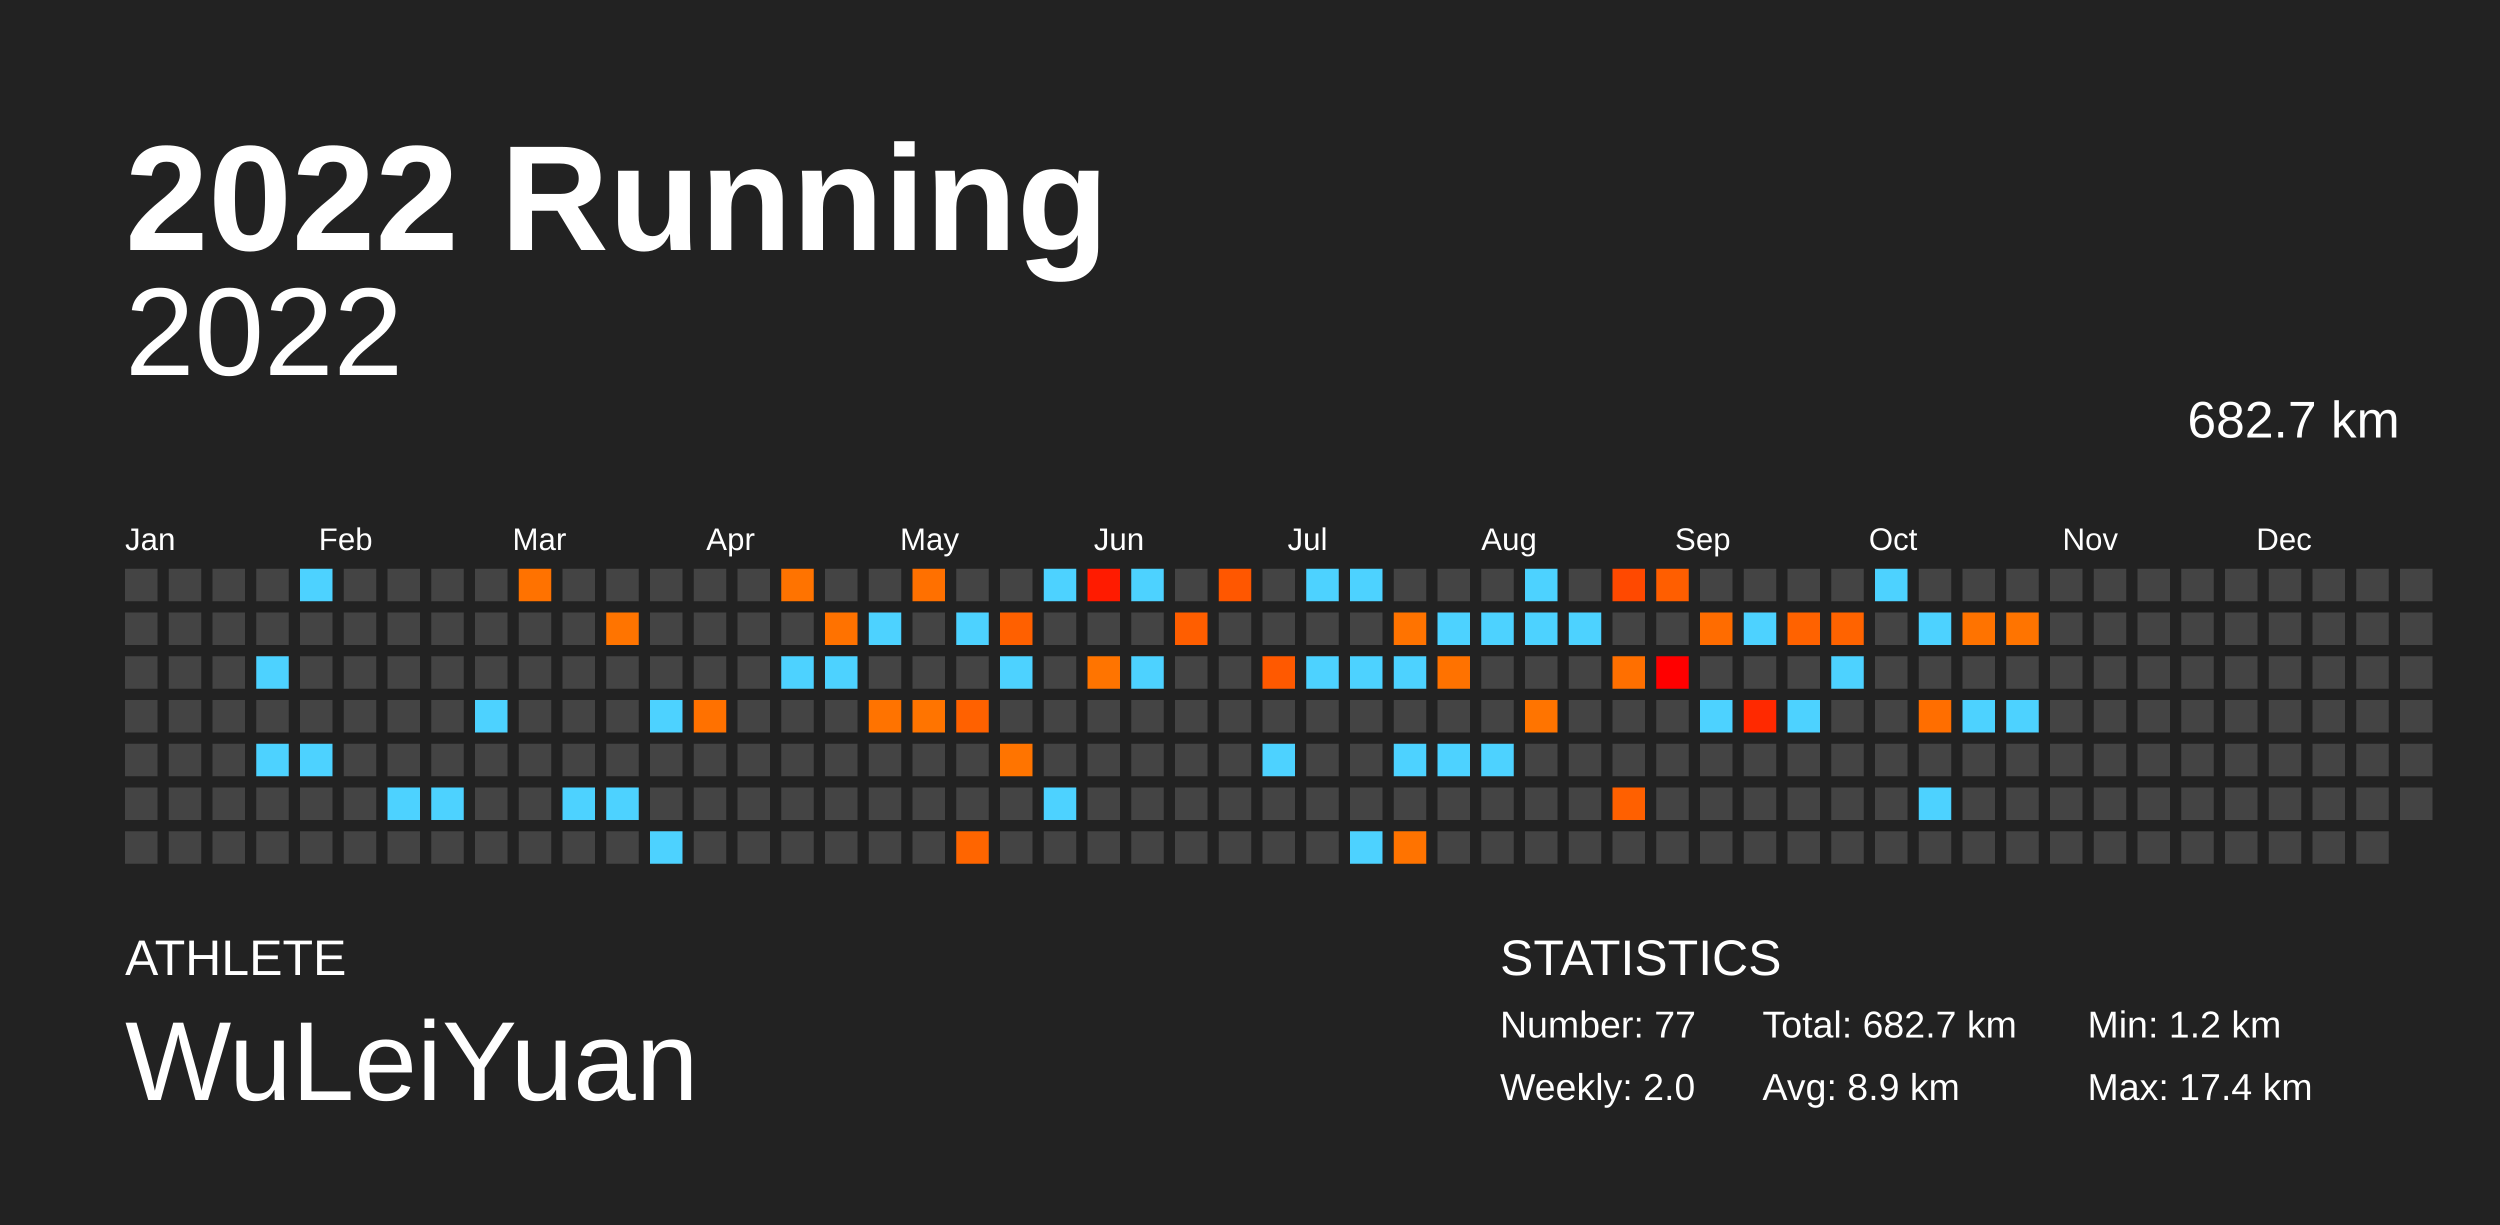
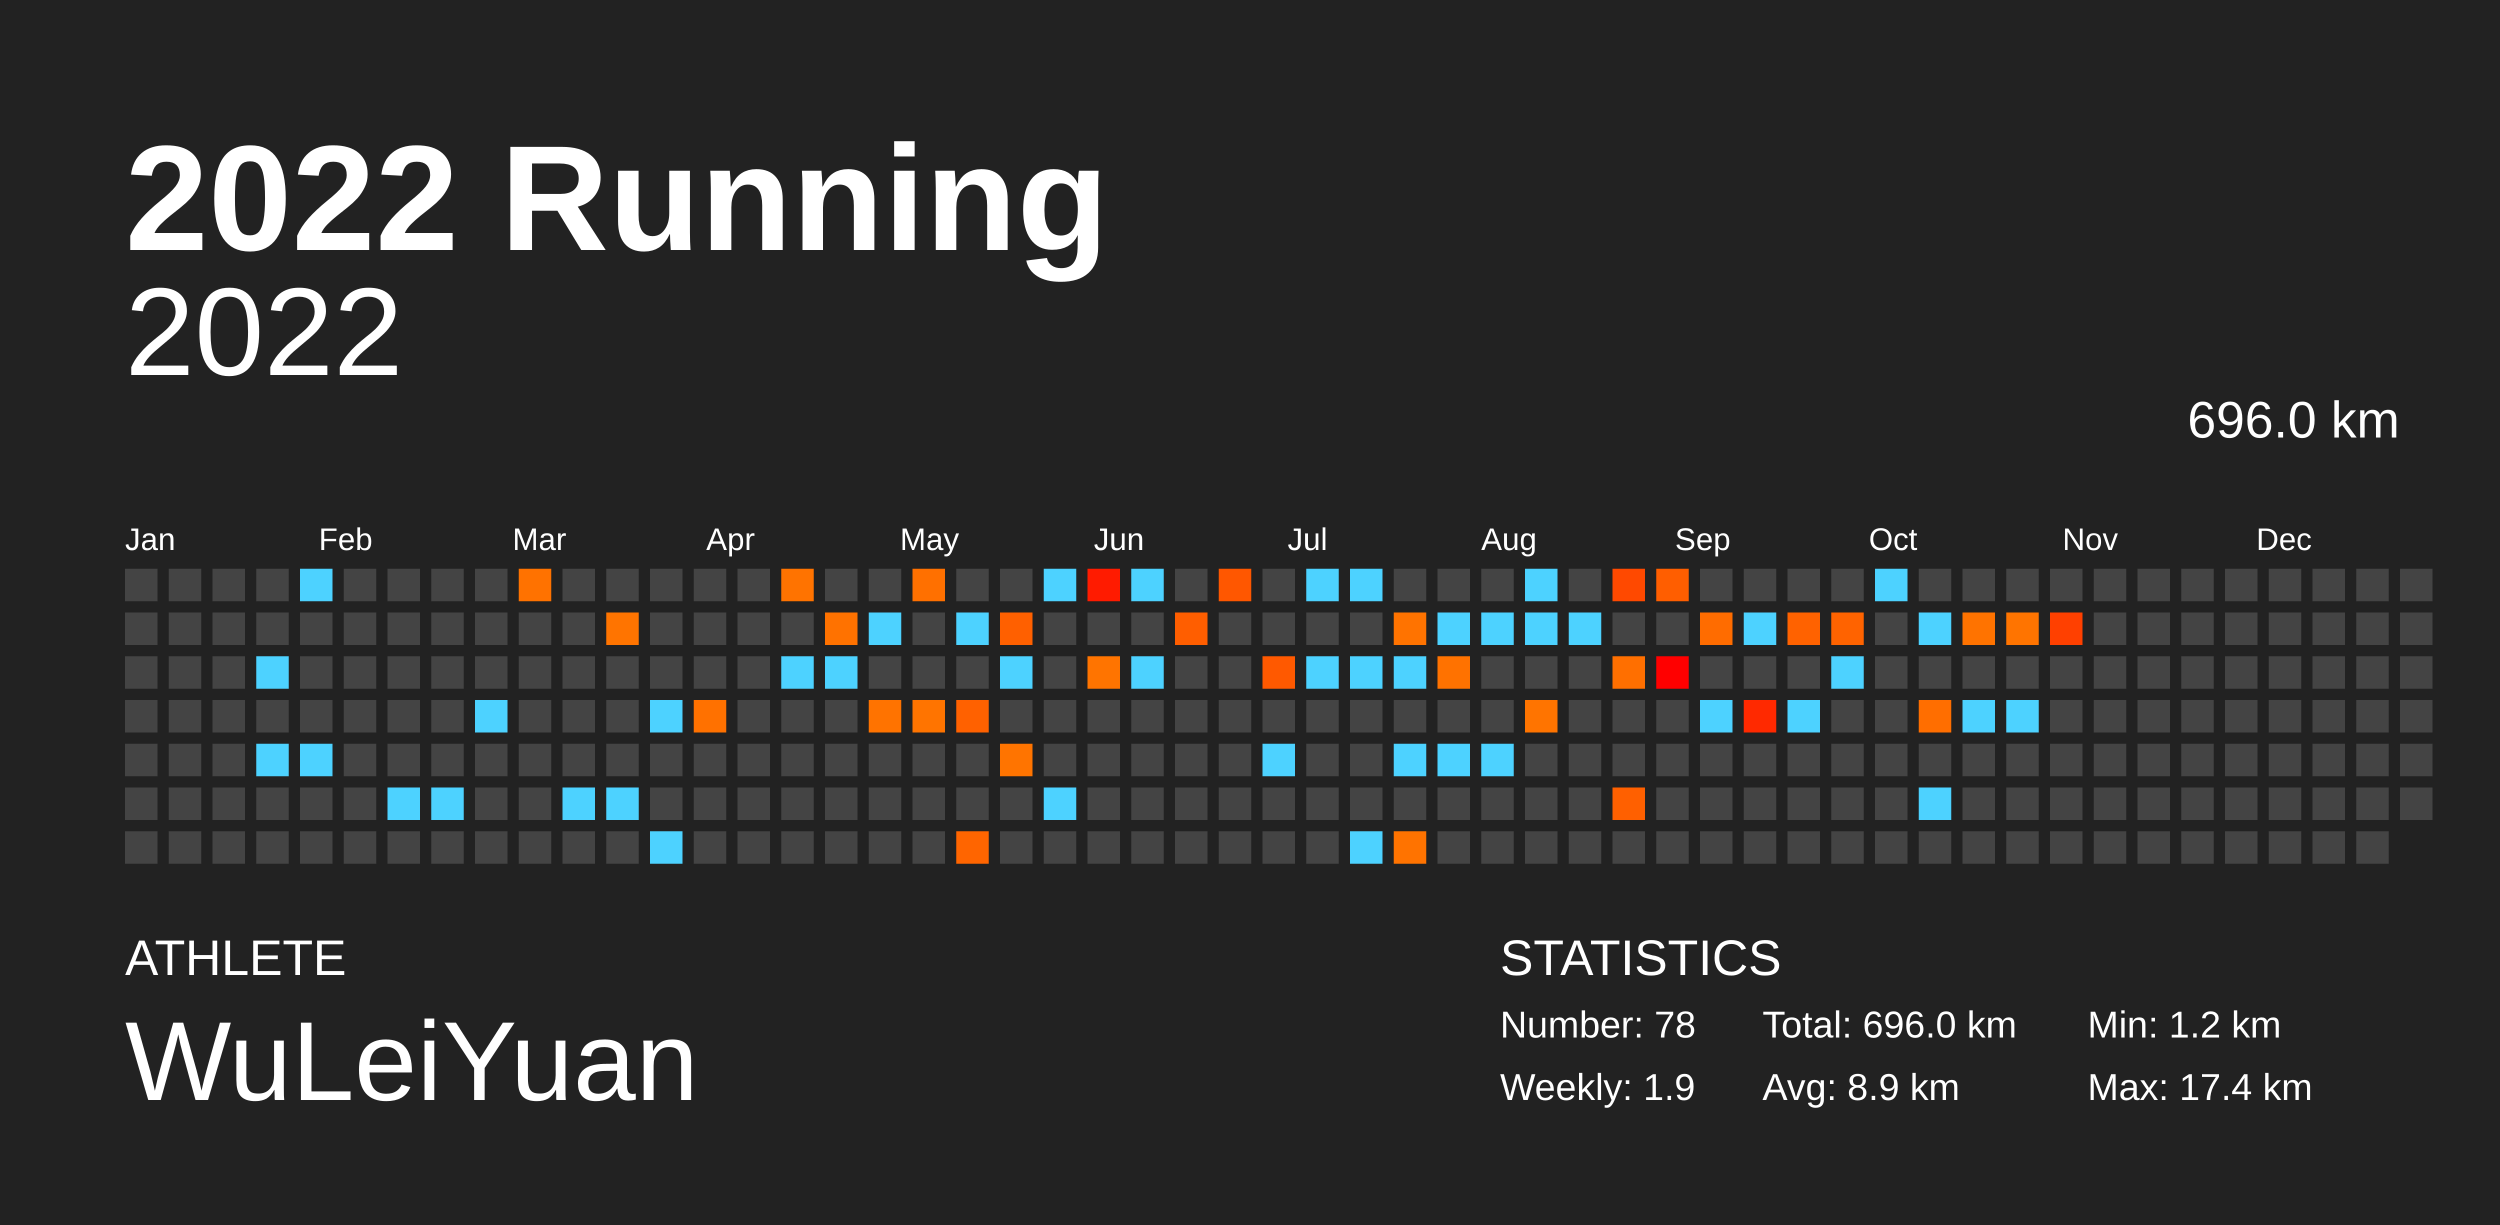
<svg xmlns="http://www.w3.org/2000/svg" baseProfile="full" height="98mm" version="1.1" viewBox="0,0,200,98" width="200mm">
  <defs />
  <rect fill="#222222" height="98" width="200" x="0" y="0" />
  <text fill="#FFFFFF" style="font-size:12px; font-family:Arial; font-weight:bold;" x="10" y="20">2022 Running</text>
  <text fill="#FFFFFF" style="font-size:4px; font-family:Arial" x="10" y="78">ATHLETE</text>
  <text fill="#FFFFFF" style="font-size:9px; font-family:Arial" x="10" y="88">WuLeiYuan</text>
  <text fill="#FFFFFF" style="font-size:4px; font-family:Arial" x="120" y="78">STATISTICS</text>
-   <text fill="#FFFFFF" style="font-size:3px; font-family:Arial" x="120" y="83">Number: 77</text>
-   <text fill="#FFFFFF" style="font-size:3px; font-family:Arial" x="120" y="88">Weekly: 2.0</text>
-   <text fill="#FFFFFF" style="font-size:3px; font-family:Arial" x="141" y="83">Total: 682.7 km</text>
+   <text fill="#FFFFFF" style="font-size:3px; font-family:Arial" x="120" y="83">Number: 78</text>
+   <text fill="#FFFFFF" style="font-size:3px; font-family:Arial" x="120" y="88">Weekly: 1.9</text>
+   <text fill="#FFFFFF" style="font-size:3px; font-family:Arial" x="141" y="83">Total: 696.0 km</text>
  <text fill="#FFFFFF" style="font-size:3px; font-family:Arial" x="141" y="88">Avg: 8.9 km</text>
  <text fill="#FFFFFF" style="font-size:3px; font-family:Arial" x="167" y="83">Min: 1.2 km</text>
  <text fill="#FFFFFF" style="font-size:3px; font-family:Arial" x="167" y="88">Max: 17.4 km</text>
  <text alignment-baseline="hanging" fill="#FFFFFF" style="font-size:10.0px; font-family:Arial;" x="10" y="30">2022</text>
-   <text alignment-baseline="hanging" fill="#FFFFFF" style="font-size:4.125px; font-family:Arial;" x="175" y="35">682.7 km</text>
+   <text alignment-baseline="hanging" fill="#FFFFFF" style="font-size:4.125px; font-family:Arial;" x="175" y="35">696.0 km</text>
  <text fill="#FFFFFF" style="font-size:2.5px; font-family:Arial" x="10.0" y="44">Jan</text>
  <text fill="#FFFFFF" style="font-size:2.5px; font-family:Arial" x="25.5" y="44">Feb</text>
  <text fill="#FFFFFF" style="font-size:2.5px; font-family:Arial" x="41.0" y="44">Mar</text>
  <text fill="#FFFFFF" style="font-size:2.5px; font-family:Arial" x="56.5" y="44">Apr</text>
  <text fill="#FFFFFF" style="font-size:2.5px; font-family:Arial" x="72.0" y="44">May</text>
  <text fill="#FFFFFF" style="font-size:2.5px; font-family:Arial" x="87.5" y="44">Jun</text>
  <text fill="#FFFFFF" style="font-size:2.5px; font-family:Arial" x="103.0" y="44">Jul</text>
  <text fill="#FFFFFF" style="font-size:2.5px; font-family:Arial" x="118.5" y="44">Aug</text>
  <text fill="#FFFFFF" style="font-size:2.5px; font-family:Arial" x="134.0" y="44">Sep</text>
  <text fill="#FFFFFF" style="font-size:2.5px; font-family:Arial" x="149.5" y="44">Oct</text>
  <text fill="#FFFFFF" style="font-size:2.5px; font-family:Arial" x="165.0" y="44">Nov</text>
  <text fill="#FFFFFF" style="font-size:2.5px; font-family:Arial" x="180.5" y="44">Dec</text>
  <rect fill="#444444" height="2.6" width="2.6" x="10.0" y="45.5" />
  <rect fill="#444444" height="2.6" width="2.6" x="10.0" y="49.0" />
  <rect fill="#444444" height="2.6" width="2.6" x="10.0" y="52.5" />
  <rect fill="#444444" height="2.6" width="2.6" x="10.0" y="56.0" />
  <rect fill="#444444" height="2.6" width="2.6" x="10.0" y="59.5" />
  <rect fill="#444444" height="2.6" width="2.6" x="10.0" y="63.0" />
  <rect fill="#444444" height="2.6" width="2.6" x="10.0" y="66.5" />
  <rect fill="#444444" height="2.6" width="2.6" x="13.5" y="45.5" />
  <rect fill="#444444" height="2.6" width="2.6" x="13.5" y="49.0" />
  <rect fill="#444444" height="2.6" width="2.6" x="13.5" y="52.5" />
  <rect fill="#444444" height="2.6" width="2.6" x="13.5" y="56.0" />
  <rect fill="#444444" height="2.6" width="2.6" x="13.5" y="59.5" />
  <rect fill="#444444" height="2.6" width="2.6" x="13.5" y="63.0" />
  <rect fill="#444444" height="2.6" width="2.6" x="13.5" y="66.5" />
  <rect fill="#444444" height="2.6" width="2.6" x="17.0" y="45.5" />
  <rect fill="#444444" height="2.6" width="2.6" x="17.0" y="49.0" />
  <rect fill="#444444" height="2.6" width="2.6" x="17.0" y="52.5" />
  <rect fill="#444444" height="2.6" width="2.6" x="17.0" y="56.0" />
  <rect fill="#444444" height="2.6" width="2.6" x="17.0" y="59.5" />
  <rect fill="#444444" height="2.6" width="2.6" x="17.0" y="63.0" />
  <rect fill="#444444" height="2.6" width="2.6" x="17.0" y="66.5" />
  <rect fill="#444444" height="2.6" width="2.6" x="20.5" y="45.5" />
  <rect fill="#444444" height="2.6" width="2.6" x="20.5" y="49.0" />
  <rect fill="#4dd2ff" height="2.6" width="2.6" x="20.5" y="52.5" />
  <rect fill="#444444" height="2.6" width="2.6" x="20.5" y="56.0" />
  <rect fill="#4dd2ff" height="2.6" width="2.6" x="20.5" y="59.5" />
  <rect fill="#444444" height="2.6" width="2.6" x="20.5" y="63.0" />
  <rect fill="#444444" height="2.6" width="2.6" x="20.5" y="66.5" />
  <rect fill="#4dd2ff" height="2.6" width="2.6" x="24.0" y="45.5" />
  <rect fill="#444444" height="2.6" width="2.6" x="24.0" y="49.0" />
  <rect fill="#444444" height="2.6" width="2.6" x="24.0" y="52.5" />
  <rect fill="#444444" height="2.6" width="2.6" x="24.0" y="56.0" />
  <rect fill="#4dd2ff" height="2.6" width="2.6" x="24.0" y="59.5" />
  <rect fill="#444444" height="2.6" width="2.6" x="24.0" y="63.0" />
  <rect fill="#444444" height="2.6" width="2.6" x="24.0" y="66.5" />
  <rect fill="#444444" height="2.6" width="2.6" x="27.5" y="45.5" />
  <rect fill="#444444" height="2.6" width="2.6" x="27.5" y="49.0" />
  <rect fill="#444444" height="2.6" width="2.6" x="27.5" y="52.5" />
  <rect fill="#444444" height="2.6" width="2.6" x="27.5" y="56.0" />
  <rect fill="#444444" height="2.6" width="2.6" x="27.5" y="59.5" />
  <rect fill="#444444" height="2.6" width="2.6" x="27.5" y="63.0" />
  <rect fill="#444444" height="2.6" width="2.6" x="27.5" y="66.5" />
  <rect fill="#444444" height="2.6" width="2.6" x="31.0" y="45.5" />
  <rect fill="#444444" height="2.6" width="2.6" x="31.0" y="49.0" />
  <rect fill="#444444" height="2.6" width="2.6" x="31.0" y="52.5" />
  <rect fill="#444444" height="2.6" width="2.6" x="31.0" y="56.0" />
  <rect fill="#444444" height="2.6" width="2.6" x="31.0" y="59.5" />
  <rect fill="#4dd2ff" height="2.6" width="2.6" x="31.0" y="63.0" />
  <rect fill="#444444" height="2.6" width="2.6" x="31.0" y="66.5" />
  <rect fill="#444444" height="2.6" width="2.6" x="34.5" y="45.5" />
  <rect fill="#444444" height="2.6" width="2.6" x="34.5" y="49.0" />
  <rect fill="#444444" height="2.6" width="2.6" x="34.5" y="52.5" />
  <rect fill="#444444" height="2.6" width="2.6" x="34.5" y="56.0" />
  <rect fill="#444444" height="2.6" width="2.6" x="34.5" y="59.5" />
  <rect fill="#4dd2ff" height="2.6" width="2.6" x="34.5" y="63.0" />
  <rect fill="#444444" height="2.6" width="2.6" x="34.5" y="66.5" />
  <rect fill="#444444" height="2.6" width="2.6" x="38.0" y="45.5" />
  <rect fill="#444444" height="2.6" width="2.6" x="38.0" y="49.0" />
  <rect fill="#444444" height="2.6" width="2.6" x="38.0" y="52.5" />
  <rect fill="#4dd2ff" height="2.6" width="2.6" x="38.0" y="56.0" />
  <rect fill="#444444" height="2.6" width="2.6" x="38.0" y="59.5" />
  <rect fill="#444444" height="2.6" width="2.6" x="38.0" y="63.0" />
  <rect fill="#444444" height="2.6" width="2.6" x="38.0" y="66.5" />
  <rect fill="#ff7200" height="2.6" width="2.6" x="41.5" y="45.5" />
  <rect fill="#444444" height="2.6" width="2.6" x="41.5" y="49.0" />
  <rect fill="#444444" height="2.6" width="2.6" x="41.5" y="52.5" />
  <rect fill="#444444" height="2.6" width="2.6" x="41.5" y="56.0" />
  <rect fill="#444444" height="2.6" width="2.6" x="41.5" y="59.5" />
  <rect fill="#444444" height="2.6" width="2.6" x="41.5" y="63.0" />
  <rect fill="#444444" height="2.6" width="2.6" x="41.5" y="66.5" />
  <rect fill="#444444" height="2.6" width="2.6" x="45.0" y="45.5" />
  <rect fill="#444444" height="2.6" width="2.6" x="45.0" y="49.0" />
  <rect fill="#444444" height="2.6" width="2.6" x="45.0" y="52.5" />
  <rect fill="#444444" height="2.6" width="2.6" x="45.0" y="56.0" />
  <rect fill="#444444" height="2.6" width="2.6" x="45.0" y="59.5" />
  <rect fill="#4dd2ff" height="2.6" width="2.6" x="45.0" y="63.0" />
  <rect fill="#444444" height="2.6" width="2.6" x="45.0" y="66.5" />
  <rect fill="#444444" height="2.6" width="2.6" x="48.5" y="45.5" />
  <rect fill="#ff7400" height="2.6" width="2.6" x="48.5" y="49.0" />
  <rect fill="#444444" height="2.6" width="2.6" x="48.5" y="52.5" />
  <rect fill="#444444" height="2.6" width="2.6" x="48.5" y="56.0" />
  <rect fill="#444444" height="2.6" width="2.6" x="48.5" y="59.5" />
  <rect fill="#4dd2ff" height="2.6" width="2.6" x="48.5" y="63.0" />
  <rect fill="#444444" height="2.6" width="2.6" x="48.5" y="66.5" />
  <rect fill="#444444" height="2.6" width="2.6" x="52.0" y="45.5" />
  <rect fill="#444444" height="2.6" width="2.6" x="52.0" y="49.0" />
  <rect fill="#444444" height="2.6" width="2.6" x="52.0" y="52.5" />
  <rect fill="#4dd2ff" height="2.6" width="2.6" x="52.0" y="56.0" />
  <rect fill="#444444" height="2.6" width="2.6" x="52.0" y="59.5" />
  <rect fill="#444444" height="2.6" width="2.6" x="52.0" y="63.0" />
  <rect fill="#4dd2ff" height="2.6" width="2.6" x="52.0" y="66.5" />
  <rect fill="#444444" height="2.6" width="2.6" x="55.5" y="45.5" />
  <rect fill="#444444" height="2.6" width="2.6" x="55.5" y="49.0" />
  <rect fill="#444444" height="2.6" width="2.6" x="55.5" y="52.5" />
  <rect fill="#ff7100" height="2.6" width="2.6" x="55.5" y="56.0" />
  <rect fill="#444444" height="2.6" width="2.6" x="55.5" y="59.5" />
  <rect fill="#444444" height="2.6" width="2.6" x="55.5" y="63.0" />
  <rect fill="#444444" height="2.6" width="2.6" x="55.5" y="66.5" />
  <rect fill="#444444" height="2.6" width="2.6" x="59.0" y="45.5" />
  <rect fill="#444444" height="2.6" width="2.6" x="59.0" y="49.0" />
  <rect fill="#444444" height="2.6" width="2.6" x="59.0" y="52.5" />
  <rect fill="#444444" height="2.6" width="2.6" x="59.0" y="56.0" />
  <rect fill="#444444" height="2.6" width="2.6" x="59.0" y="59.5" />
  <rect fill="#444444" height="2.6" width="2.6" x="59.0" y="63.0" />
  <rect fill="#444444" height="2.6" width="2.6" x="59.0" y="66.5" />
  <rect fill="#ff7300" height="2.6" width="2.6" x="62.5" y="45.5" />
  <rect fill="#444444" height="2.6" width="2.6" x="62.5" y="49.0" />
  <rect fill="#4dd2ff" height="2.6" width="2.6" x="62.5" y="52.5" />
  <rect fill="#444444" height="2.6" width="2.6" x="62.5" y="56.0" />
  <rect fill="#444444" height="2.6" width="2.6" x="62.5" y="59.5" />
  <rect fill="#444444" height="2.6" width="2.6" x="62.5" y="63.0" />
  <rect fill="#444444" height="2.6" width="2.6" x="62.5" y="66.5" />
  <rect fill="#444444" height="2.6" width="2.6" x="66.0" y="45.5" />
  <rect fill="#ff7200" height="2.6" width="2.6" x="66.0" y="49.0" />
  <rect fill="#4dd2ff" height="2.6" width="2.6" x="66.0" y="52.5" />
  <rect fill="#444444" height="2.6" width="2.6" x="66.0" y="56.0" />
  <rect fill="#444444" height="2.6" width="2.6" x="66.0" y="59.5" />
  <rect fill="#444444" height="2.6" width="2.6" x="66.0" y="63.0" />
  <rect fill="#444444" height="2.6" width="2.6" x="66.0" y="66.5" />
  <rect fill="#444444" height="2.6" width="2.6" x="69.5" y="45.5" />
  <rect fill="#4dd2ff" height="2.6" width="2.6" x="69.5" y="49.0" />
  <rect fill="#444444" height="2.6" width="2.6" x="69.5" y="52.5" />
  <rect fill="#ff7300" height="2.6" width="2.6" x="69.5" y="56.0" />
  <rect fill="#444444" height="2.6" width="2.6" x="69.5" y="59.5" />
  <rect fill="#444444" height="2.6" width="2.6" x="69.5" y="63.0" />
  <rect fill="#444444" height="2.6" width="2.6" x="69.5" y="66.5" />
  <rect fill="#ff7000" height="2.6" width="2.6" x="73.0" y="45.5" />
  <rect fill="#444444" height="2.6" width="2.6" x="73.0" y="49.0" />
  <rect fill="#444444" height="2.6" width="2.6" x="73.0" y="52.5" />
  <rect fill="#ff7400" height="2.6" width="2.6" x="73.0" y="56.0" />
  <rect fill="#444444" height="2.6" width="2.6" x="73.0" y="59.5" />
  <rect fill="#444444" height="2.6" width="2.6" x="73.0" y="63.0" />
  <rect fill="#444444" height="2.6" width="2.6" x="73.0" y="66.5" />
  <rect fill="#444444" height="2.6" width="2.6" x="76.5" y="45.5" />
  <rect fill="#4dd2ff" height="2.6" width="2.6" x="76.5" y="49.0" />
  <rect fill="#444444" height="2.6" width="2.6" x="76.5" y="52.5" />
  <rect fill="#ff6100" height="2.6" width="2.6" x="76.5" y="56.0" />
  <rect fill="#444444" height="2.6" width="2.6" x="76.5" y="59.5" />
  <rect fill="#444444" height="2.6" width="2.6" x="76.5" y="63.0" />
  <rect fill="#ff6500" height="2.6" width="2.6" x="76.5" y="66.5" />
  <rect fill="#444444" height="2.6" width="2.6" x="80.0" y="45.5" />
  <rect fill="#ff6000" height="2.6" width="2.6" x="80.0" y="49.0" />
  <rect fill="#4dd2ff" height="2.6" width="2.6" x="80.0" y="52.5" />
  <rect fill="#444444" height="2.6" width="2.6" x="80.0" y="56.0" />
  <rect fill="#ff7400" height="2.6" width="2.6" x="80.0" y="59.5" />
  <rect fill="#444444" height="2.6" width="2.6" x="80.0" y="63.0" />
  <rect fill="#444444" height="2.6" width="2.6" x="80.0" y="66.5" />
  <rect fill="#4dd2ff" height="2.6" width="2.6" x="83.5" y="45.5" />
  <rect fill="#444444" height="2.6" width="2.6" x="83.5" y="49.0" />
  <rect fill="#444444" height="2.6" width="2.6" x="83.5" y="52.5" />
  <rect fill="#444444" height="2.6" width="2.6" x="83.5" y="56.0" />
  <rect fill="#444444" height="2.6" width="2.6" x="83.5" y="59.5" />
  <rect fill="#4dd2ff" height="2.6" width="2.6" x="83.5" y="63.0" />
  <rect fill="#444444" height="2.6" width="2.6" x="83.5" y="66.5" />
  <rect fill="#ff1b00" height="2.6" width="2.6" x="87.0" y="45.5" />
  <rect fill="#444444" height="2.6" width="2.6" x="87.0" y="49.0" />
  <rect fill="#ff7400" height="2.6" width="2.6" x="87.0" y="52.5" />
  <rect fill="#444444" height="2.6" width="2.6" x="87.0" y="56.0" />
  <rect fill="#444444" height="2.6" width="2.6" x="87.0" y="59.5" />
  <rect fill="#444444" height="2.6" width="2.6" x="87.0" y="63.0" />
  <rect fill="#444444" height="2.6" width="2.6" x="87.0" y="66.5" />
  <rect fill="#4dd2ff" height="2.6" width="2.6" x="90.5" y="45.5" />
  <rect fill="#444444" height="2.6" width="2.6" x="90.5" y="49.0" />
  <rect fill="#4dd2ff" height="2.6" width="2.6" x="90.5" y="52.5" />
  <rect fill="#444444" height="2.6" width="2.6" x="90.5" y="56.0" />
  <rect fill="#444444" height="2.6" width="2.6" x="90.5" y="59.5" />
  <rect fill="#444444" height="2.6" width="2.6" x="90.5" y="63.0" />
  <rect fill="#444444" height="2.6" width="2.6" x="90.5" y="66.5" />
  <rect fill="#444444" height="2.6" width="2.6" x="94.0" y="45.5" />
  <rect fill="#ff5e00" height="2.6" width="2.6" x="94.0" y="49.0" />
  <rect fill="#444444" height="2.6" width="2.6" x="94.0" y="52.5" />
  <rect fill="#444444" height="2.6" width="2.6" x="94.0" y="56.0" />
  <rect fill="#444444" height="2.6" width="2.6" x="94.0" y="59.5" />
  <rect fill="#444444" height="2.6" width="2.6" x="94.0" y="63.0" />
  <rect fill="#444444" height="2.6" width="2.6" x="94.0" y="66.5" />
  <rect fill="#ff5700" height="2.6" width="2.6" x="97.5" y="45.5" />
  <rect fill="#444444" height="2.6" width="2.6" x="97.5" y="49.0" />
  <rect fill="#444444" height="2.6" width="2.6" x="97.5" y="52.5" />
  <rect fill="#444444" height="2.6" width="2.6" x="97.5" y="56.0" />
  <rect fill="#444444" height="2.6" width="2.6" x="97.5" y="59.5" />
  <rect fill="#444444" height="2.6" width="2.6" x="97.5" y="63.0" />
  <rect fill="#444444" height="2.6" width="2.6" x="97.5" y="66.5" />
  <rect fill="#444444" height="2.6" width="2.6" x="101.0" y="45.5" />
  <rect fill="#444444" height="2.6" width="2.6" x="101.0" y="49.0" />
  <rect fill="#ff5900" height="2.6" width="2.6" x="101.0" y="52.5" />
  <rect fill="#444444" height="2.6" width="2.6" x="101.0" y="56.0" />
  <rect fill="#4dd2ff" height="2.6" width="2.6" x="101.0" y="59.5" />
  <rect fill="#444444" height="2.6" width="2.6" x="101.0" y="63.0" />
  <rect fill="#444444" height="2.6" width="2.6" x="101.0" y="66.5" />
  <rect fill="#4dd2ff" height="2.6" width="2.6" x="104.5" y="45.5" />
  <rect fill="#444444" height="2.6" width="2.6" x="104.5" y="49.0" />
  <rect fill="#4dd2ff" height="2.6" width="2.6" x="104.5" y="52.5" />
  <rect fill="#444444" height="2.6" width="2.6" x="104.5" y="56.0" />
  <rect fill="#444444" height="2.6" width="2.6" x="104.5" y="59.5" />
  <rect fill="#444444" height="2.6" width="2.6" x="104.5" y="63.0" />
  <rect fill="#444444" height="2.6" width="2.6" x="104.5" y="66.5" />
  <rect fill="#4dd2ff" height="2.6" width="2.6" x="108.0" y="45.5" />
  <rect fill="#444444" height="2.6" width="2.6" x="108.0" y="49.0" />
  <rect fill="#4dd2ff" height="2.6" width="2.6" x="108.0" y="52.5" />
  <rect fill="#444444" height="2.6" width="2.6" x="108.0" y="56.0" />
  <rect fill="#444444" height="2.6" width="2.6" x="108.0" y="59.5" />
  <rect fill="#444444" height="2.6" width="2.6" x="108.0" y="63.0" />
  <rect fill="#4dd2ff" height="2.6" width="2.6" x="108.0" y="66.5" />
  <rect fill="#444444" height="2.6" width="2.6" x="111.5" y="45.5" />
  <rect fill="#ff7300" height="2.6" width="2.6" x="111.5" y="49.0" />
  <rect fill="#4dd2ff" height="2.6" width="2.6" x="111.5" y="52.5" />
  <rect fill="#444444" height="2.6" width="2.6" x="111.5" y="56.0" />
  <rect fill="#4dd2ff" height="2.6" width="2.6" x="111.5" y="59.5" />
  <rect fill="#444444" height="2.6" width="2.6" x="111.5" y="63.0" />
  <rect fill="#ff7300" height="2.6" width="2.6" x="111.5" y="66.5" />
  <rect fill="#444444" height="2.6" width="2.6" x="115.0" y="45.5" />
  <rect fill="#4dd2ff" height="2.6" width="2.6" x="115.0" y="49.0" />
  <rect fill="#ff7200" height="2.6" width="2.6" x="115.0" y="52.5" />
  <rect fill="#444444" height="2.6" width="2.6" x="115.0" y="56.0" />
  <rect fill="#4dd2ff" height="2.6" width="2.6" x="115.0" y="59.5" />
  <rect fill="#444444" height="2.6" width="2.6" x="115.0" y="63.0" />
  <rect fill="#444444" height="2.6" width="2.6" x="115.0" y="66.5" />
  <rect fill="#444444" height="2.6" width="2.6" x="118.5" y="45.5" />
  <rect fill="#4dd2ff" height="2.6" width="2.6" x="118.5" y="49.0" />
  <rect fill="#444444" height="2.6" width="2.6" x="118.5" y="52.5" />
  <rect fill="#444444" height="2.6" width="2.6" x="118.5" y="56.0" />
  <rect fill="#4dd2ff" height="2.6" width="2.6" x="118.5" y="59.5" />
  <rect fill="#444444" height="2.6" width="2.6" x="118.5" y="63.0" />
  <rect fill="#444444" height="2.6" width="2.6" x="118.5" y="66.5" />
  <rect fill="#4dd2ff" height="2.6" width="2.6" x="122.0" y="45.5" />
  <rect fill="#4dd2ff" height="2.6" width="2.6" x="122.0" y="49.0" />
  <rect fill="#444444" height="2.6" width="2.6" x="122.0" y="52.5" />
  <rect fill="#ff7400" height="2.6" width="2.6" x="122.0" y="56.0" />
  <rect fill="#444444" height="2.6" width="2.6" x="122.0" y="59.5" />
  <rect fill="#444444" height="2.6" width="2.6" x="122.0" y="63.0" />
  <rect fill="#444444" height="2.6" width="2.6" x="122.0" y="66.5" />
  <rect fill="#444444" height="2.6" width="2.6" x="125.5" y="45.5" />
  <rect fill="#4dd2ff" height="2.6" width="2.6" x="125.5" y="49.0" />
  <rect fill="#444444" height="2.6" width="2.6" x="125.5" y="52.5" />
  <rect fill="#444444" height="2.6" width="2.6" x="125.5" y="56.0" />
  <rect fill="#444444" height="2.6" width="2.6" x="125.5" y="59.5" />
  <rect fill="#444444" height="2.6" width="2.6" x="125.5" y="63.0" />
  <rect fill="#444444" height="2.6" width="2.6" x="125.5" y="66.5" />
  <rect fill="#ff4900" height="2.6" width="2.6" x="129.0" y="45.5" />
  <rect fill="#444444" height="2.6" width="2.6" x="129.0" y="49.0" />
  <rect fill="#ff6f00" height="2.6" width="2.6" x="129.0" y="52.5" />
  <rect fill="#444444" height="2.6" width="2.6" x="129.0" y="56.0" />
  <rect fill="#444444" height="2.6" width="2.6" x="129.0" y="59.5" />
  <rect fill="#ff6000" height="2.6" width="2.6" x="129.0" y="63.0" />
  <rect fill="#444444" height="2.6" width="2.6" x="129.0" y="66.5" />
  <rect fill="#ff5e00" height="2.6" width="2.6" x="132.5" y="45.5" />
  <rect fill="#444444" height="2.6" width="2.6" x="132.5" y="49.0" />
  <rect fill="#ff0000" height="2.6" width="2.6" x="132.5" y="52.5" />
  <rect fill="#444444" height="2.6" width="2.6" x="132.5" y="56.0" />
  <rect fill="#444444" height="2.6" width="2.6" x="132.5" y="59.5" />
  <rect fill="#444444" height="2.6" width="2.6" x="132.5" y="63.0" />
  <rect fill="#444444" height="2.6" width="2.6" x="132.5" y="66.5" />
  <rect fill="#444444" height="2.6" width="2.6" x="136.0" y="45.5" />
  <rect fill="#ff6c00" height="2.6" width="2.6" x="136.0" y="49.0" />
  <rect fill="#444444" height="2.6" width="2.6" x="136.0" y="52.5" />
  <rect fill="#4dd2ff" height="2.6" width="2.6" x="136.0" y="56.0" />
  <rect fill="#444444" height="2.6" width="2.6" x="136.0" y="59.5" />
  <rect fill="#444444" height="2.6" width="2.6" x="136.0" y="63.0" />
  <rect fill="#444444" height="2.6" width="2.6" x="136.0" y="66.5" />
  <rect fill="#444444" height="2.6" width="2.6" x="139.5" y="45.5" />
  <rect fill="#4dd2ff" height="2.6" width="2.6" x="139.5" y="49.0" />
  <rect fill="#444444" height="2.6" width="2.6" x="139.5" y="52.5" />
  <rect fill="#ff2900" height="2.6" width="2.6" x="139.5" y="56.0" />
  <rect fill="#444444" height="2.6" width="2.6" x="139.5" y="59.5" />
  <rect fill="#444444" height="2.6" width="2.6" x="139.5" y="63.0" />
  <rect fill="#444444" height="2.6" width="2.6" x="139.5" y="66.5" />
  <rect fill="#444444" height="2.6" width="2.6" x="143.0" y="45.5" />
  <rect fill="#ff6200" height="2.6" width="2.6" x="143.0" y="49.0" />
  <rect fill="#444444" height="2.6" width="2.6" x="143.0" y="52.5" />
  <rect fill="#4dd2ff" height="2.6" width="2.6" x="143.0" y="56.0" />
  <rect fill="#444444" height="2.6" width="2.6" x="143.0" y="59.5" />
  <rect fill="#444444" height="2.6" width="2.6" x="143.0" y="63.0" />
  <rect fill="#444444" height="2.6" width="2.6" x="143.0" y="66.5" />
  <rect fill="#444444" height="2.6" width="2.6" x="146.5" y="45.5" />
  <rect fill="#ff6300" height="2.6" width="2.6" x="146.5" y="49.0" />
  <rect fill="#4dd2ff" height="2.6" width="2.6" x="146.5" y="52.5" />
  <rect fill="#444444" height="2.6" width="2.6" x="146.5" y="56.0" />
  <rect fill="#444444" height="2.6" width="2.6" x="146.5" y="59.5" />
  <rect fill="#444444" height="2.6" width="2.6" x="146.5" y="63.0" />
  <rect fill="#444444" height="2.6" width="2.6" x="146.5" y="66.5" />
  <rect fill="#4dd2ff" height="2.6" width="2.6" x="150.0" y="45.5" />
  <rect fill="#444444" height="2.6" width="2.6" x="150.0" y="49.0" />
  <rect fill="#444444" height="2.6" width="2.6" x="150.0" y="52.5" />
  <rect fill="#444444" height="2.6" width="2.6" x="150.0" y="56.0" />
  <rect fill="#444444" height="2.6" width="2.6" x="150.0" y="59.5" />
  <rect fill="#444444" height="2.6" width="2.6" x="150.0" y="63.0" />
  <rect fill="#444444" height="2.6" width="2.6" x="150.0" y="66.5" />
  <rect fill="#444444" height="2.6" width="2.6" x="153.5" y="45.5" />
  <rect fill="#4dd2ff" height="2.6" width="2.6" x="153.5" y="49.0" />
  <rect fill="#444444" height="2.6" width="2.6" x="153.5" y="52.5" />
  <rect fill="#ff6e00" height="2.6" width="2.6" x="153.5" y="56.0" />
  <rect fill="#444444" height="2.6" width="2.6" x="153.5" y="59.5" />
  <rect fill="#4dd2ff" height="2.6" width="2.6" x="153.5" y="63.0" />
  <rect fill="#444444" height="2.6" width="2.6" x="153.5" y="66.5" />
  <rect fill="#444444" height="2.6" width="2.6" x="157.0" y="45.5" />
  <rect fill="#ff7300" height="2.6" width="2.6" x="157.0" y="49.0" />
  <rect fill="#444444" height="2.6" width="2.6" x="157.0" y="52.5" />
  <rect fill="#4dd2ff" height="2.6" width="2.6" x="157.0" y="56.0" />
  <rect fill="#444444" height="2.6" width="2.6" x="157.0" y="59.5" />
  <rect fill="#444444" height="2.6" width="2.6" x="157.0" y="63.0" />
  <rect fill="#444444" height="2.6" width="2.6" x="157.0" y="66.5" />
  <rect fill="#444444" height="2.6" width="2.6" x="160.5" y="45.5" />
  <rect fill="#ff7400" height="2.6" width="2.6" x="160.5" y="49.0" />
  <rect fill="#444444" height="2.6" width="2.6" x="160.5" y="52.5" />
  <rect fill="#4dd2ff" height="2.6" width="2.6" x="160.5" y="56.0" />
  <rect fill="#444444" height="2.6" width="2.6" x="160.5" y="59.5" />
  <rect fill="#444444" height="2.6" width="2.6" x="160.5" y="63.0" />
  <rect fill="#444444" height="2.6" width="2.6" x="160.5" y="66.5" />
  <rect fill="#444444" height="2.6" width="2.6" x="164.0" y="45.5" />
-   <rect fill="#444444" height="2.6" width="2.6" x="164.0" y="49.0" />
+   <rect fill="#ff4000" height="2.6" width="2.6" x="164.0" y="49.0" />
  <rect fill="#444444" height="2.6" width="2.6" x="164.0" y="52.5" />
  <rect fill="#444444" height="2.6" width="2.6" x="164.0" y="56.0" />
  <rect fill="#444444" height="2.6" width="2.6" x="164.0" y="59.5" />
  <rect fill="#444444" height="2.6" width="2.6" x="164.0" y="63.0" />
  <rect fill="#444444" height="2.6" width="2.6" x="164.0" y="66.5" />
  <rect fill="#444444" height="2.6" width="2.6" x="167.5" y="45.5" />
  <rect fill="#444444" height="2.6" width="2.6" x="167.5" y="49.0" />
  <rect fill="#444444" height="2.6" width="2.6" x="167.5" y="52.5" />
  <rect fill="#444444" height="2.6" width="2.6" x="167.5" y="56.0" />
  <rect fill="#444444" height="2.6" width="2.6" x="167.5" y="59.5" />
  <rect fill="#444444" height="2.6" width="2.6" x="167.5" y="63.0" />
  <rect fill="#444444" height="2.6" width="2.6" x="167.5" y="66.5" />
  <rect fill="#444444" height="2.6" width="2.6" x="171.0" y="45.5" />
  <rect fill="#444444" height="2.6" width="2.6" x="171.0" y="49.0" />
  <rect fill="#444444" height="2.6" width="2.6" x="171.0" y="52.5" />
  <rect fill="#444444" height="2.6" width="2.6" x="171.0" y="56.0" />
  <rect fill="#444444" height="2.6" width="2.6" x="171.0" y="59.5" />
  <rect fill="#444444" height="2.6" width="2.6" x="171.0" y="63.0" />
  <rect fill="#444444" height="2.6" width="2.6" x="171.0" y="66.5" />
  <rect fill="#444444" height="2.6" width="2.6" x="174.5" y="45.5" />
  <rect fill="#444444" height="2.6" width="2.6" x="174.5" y="49.0" />
  <rect fill="#444444" height="2.6" width="2.6" x="174.5" y="52.5" />
  <rect fill="#444444" height="2.6" width="2.6" x="174.5" y="56.0" />
  <rect fill="#444444" height="2.6" width="2.6" x="174.5" y="59.5" />
  <rect fill="#444444" height="2.6" width="2.6" x="174.5" y="63.0" />
  <rect fill="#444444" height="2.6" width="2.6" x="174.5" y="66.5" />
  <rect fill="#444444" height="2.6" width="2.6" x="178.0" y="45.5" />
  <rect fill="#444444" height="2.6" width="2.6" x="178.0" y="49.0" />
  <rect fill="#444444" height="2.6" width="2.6" x="178.0" y="52.5" />
  <rect fill="#444444" height="2.6" width="2.6" x="178.0" y="56.0" />
  <rect fill="#444444" height="2.6" width="2.6" x="178.0" y="59.5" />
  <rect fill="#444444" height="2.6" width="2.6" x="178.0" y="63.0" />
  <rect fill="#444444" height="2.6" width="2.6" x="178.0" y="66.5" />
  <rect fill="#444444" height="2.6" width="2.6" x="181.5" y="45.5" />
  <rect fill="#444444" height="2.6" width="2.6" x="181.5" y="49.0" />
  <rect fill="#444444" height="2.6" width="2.6" x="181.5" y="52.5" />
  <rect fill="#444444" height="2.6" width="2.6" x="181.5" y="56.0" />
  <rect fill="#444444" height="2.6" width="2.6" x="181.5" y="59.5" />
  <rect fill="#444444" height="2.6" width="2.6" x="181.5" y="63.0" />
  <rect fill="#444444" height="2.6" width="2.6" x="181.5" y="66.5" />
  <rect fill="#444444" height="2.6" width="2.6" x="185.0" y="45.5" />
  <rect fill="#444444" height="2.6" width="2.6" x="185.0" y="49.0" />
  <rect fill="#444444" height="2.6" width="2.6" x="185.0" y="52.5" />
  <rect fill="#444444" height="2.6" width="2.6" x="185.0" y="56.0" />
  <rect fill="#444444" height="2.6" width="2.6" x="185.0" y="59.5" />
  <rect fill="#444444" height="2.6" width="2.6" x="185.0" y="63.0" />
  <rect fill="#444444" height="2.6" width="2.6" x="185.0" y="66.5" />
  <rect fill="#444444" height="2.6" width="2.6" x="188.5" y="45.5" />
  <rect fill="#444444" height="2.6" width="2.6" x="188.5" y="49.0" />
  <rect fill="#444444" height="2.6" width="2.6" x="188.5" y="52.5" />
  <rect fill="#444444" height="2.6" width="2.6" x="188.5" y="56.0" />
  <rect fill="#444444" height="2.6" width="2.6" x="188.5" y="59.5" />
  <rect fill="#444444" height="2.6" width="2.6" x="188.5" y="63.0" />
  <rect fill="#444444" height="2.6" width="2.6" x="188.5" y="66.5" />
  <rect fill="#444444" height="2.6" width="2.6" x="192.0" y="45.5" />
  <rect fill="#444444" height="2.6" width="2.6" x="192.0" y="49.0" />
  <rect fill="#444444" height="2.6" width="2.6" x="192.0" y="52.5" />
  <rect fill="#444444" height="2.6" width="2.6" x="192.0" y="56.0" />
  <rect fill="#444444" height="2.6" width="2.6" x="192.0" y="59.5" />
  <rect fill="#444444" height="2.6" width="2.6" x="192.0" y="63.0" />
</svg>
